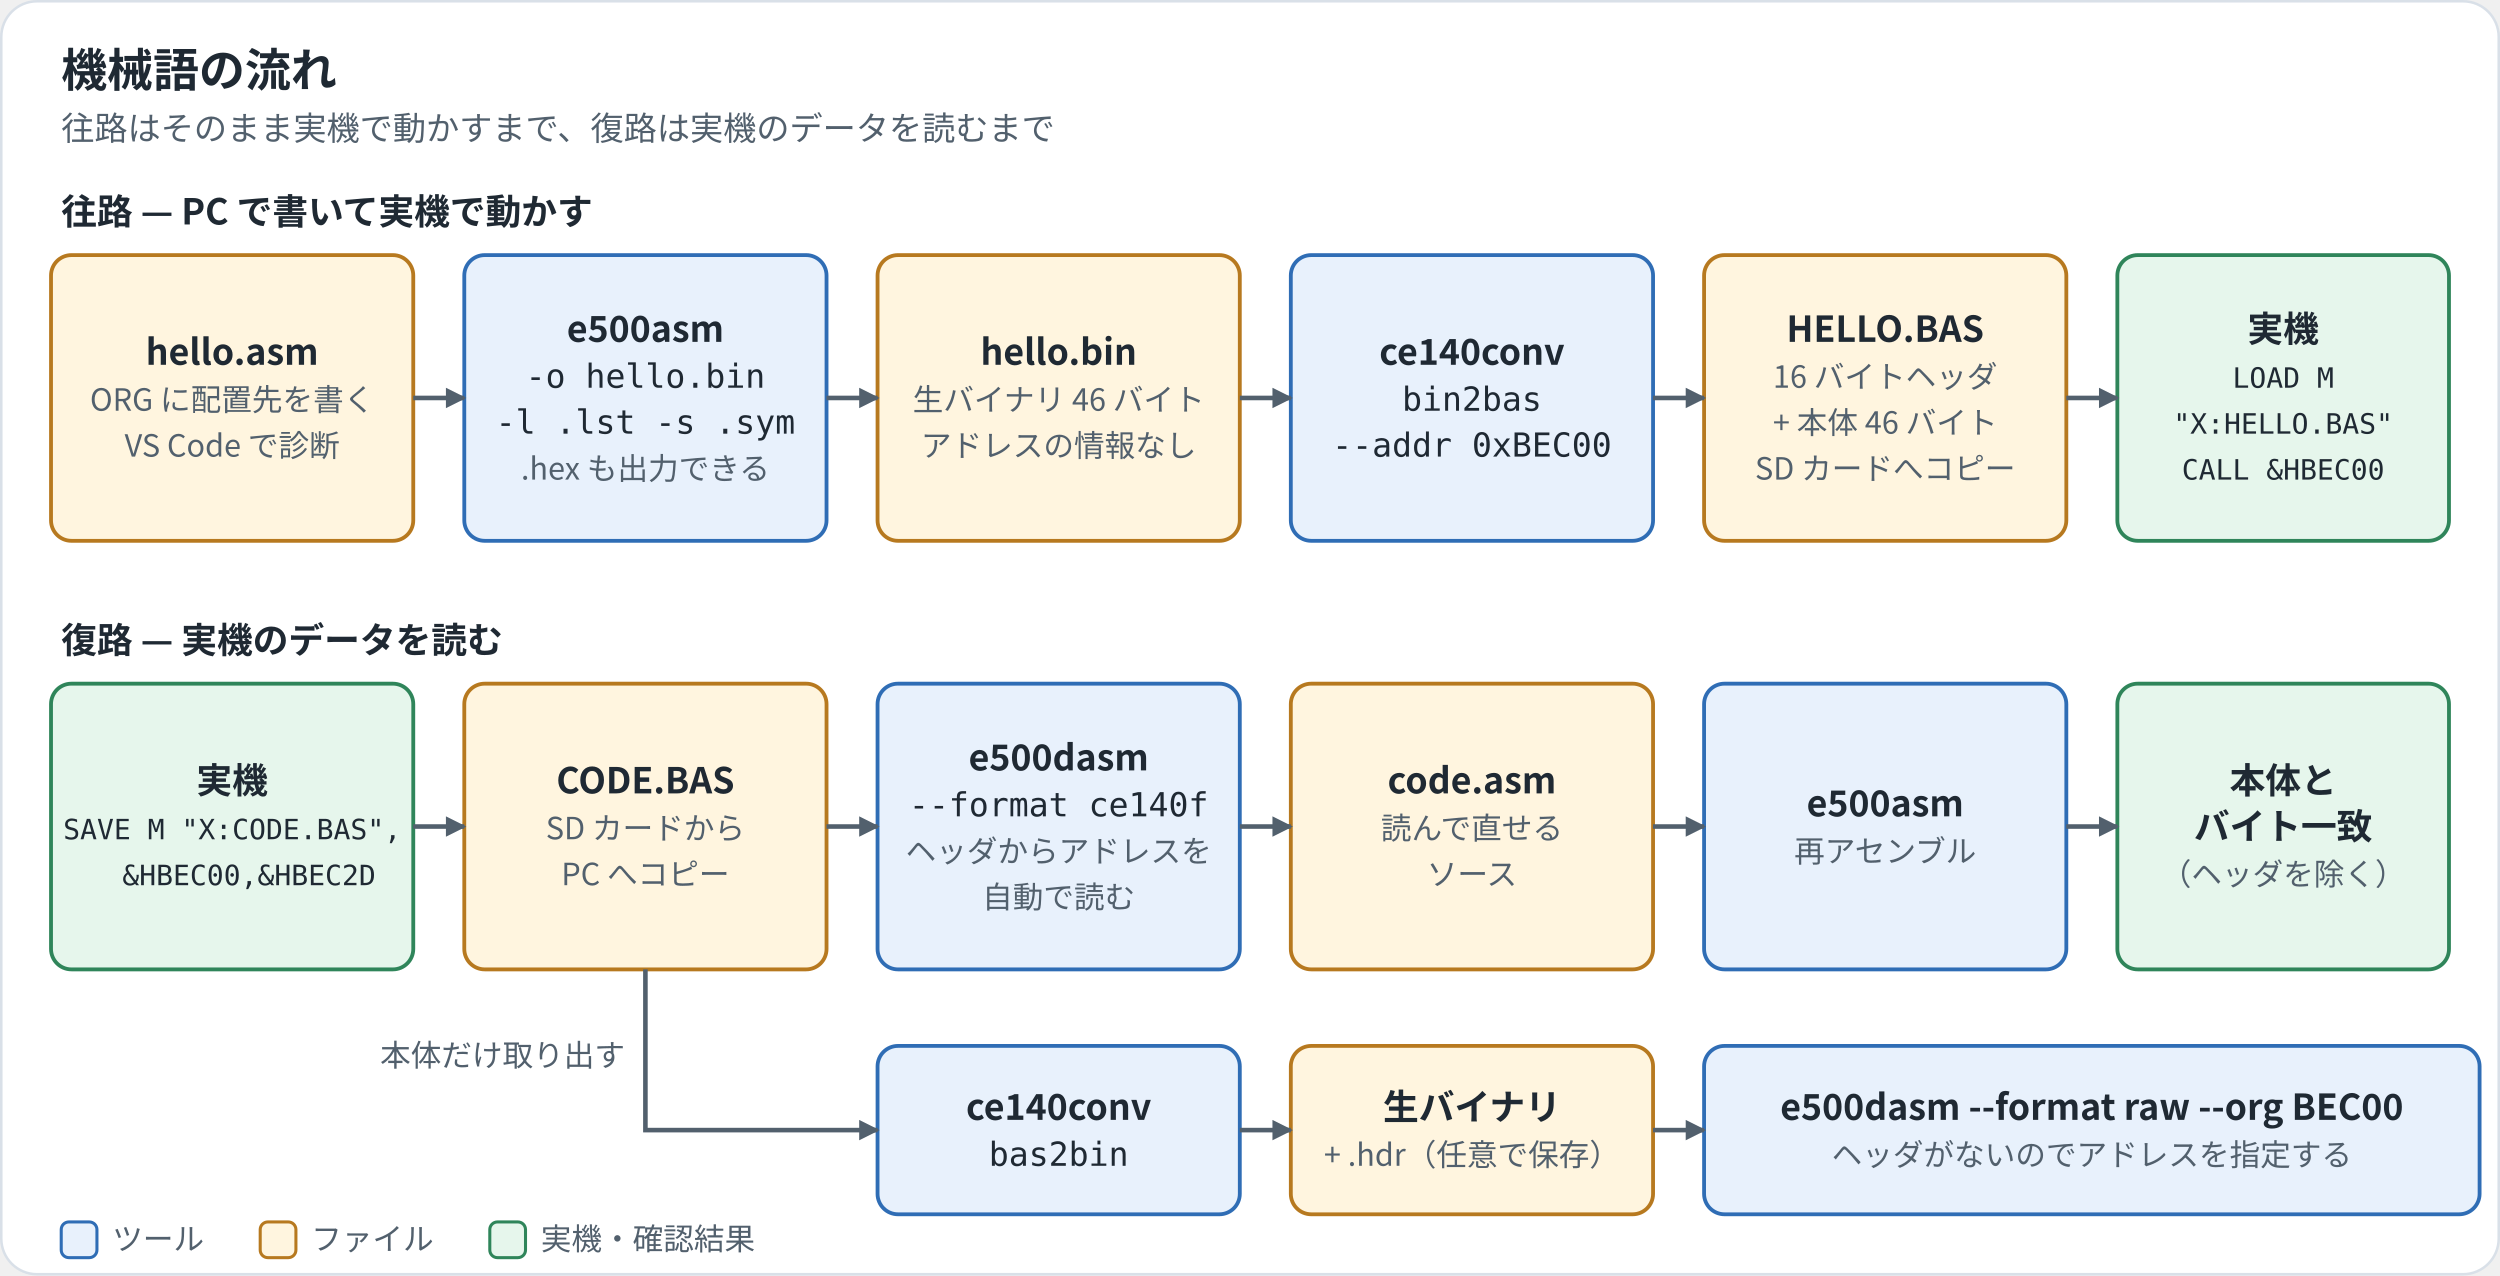
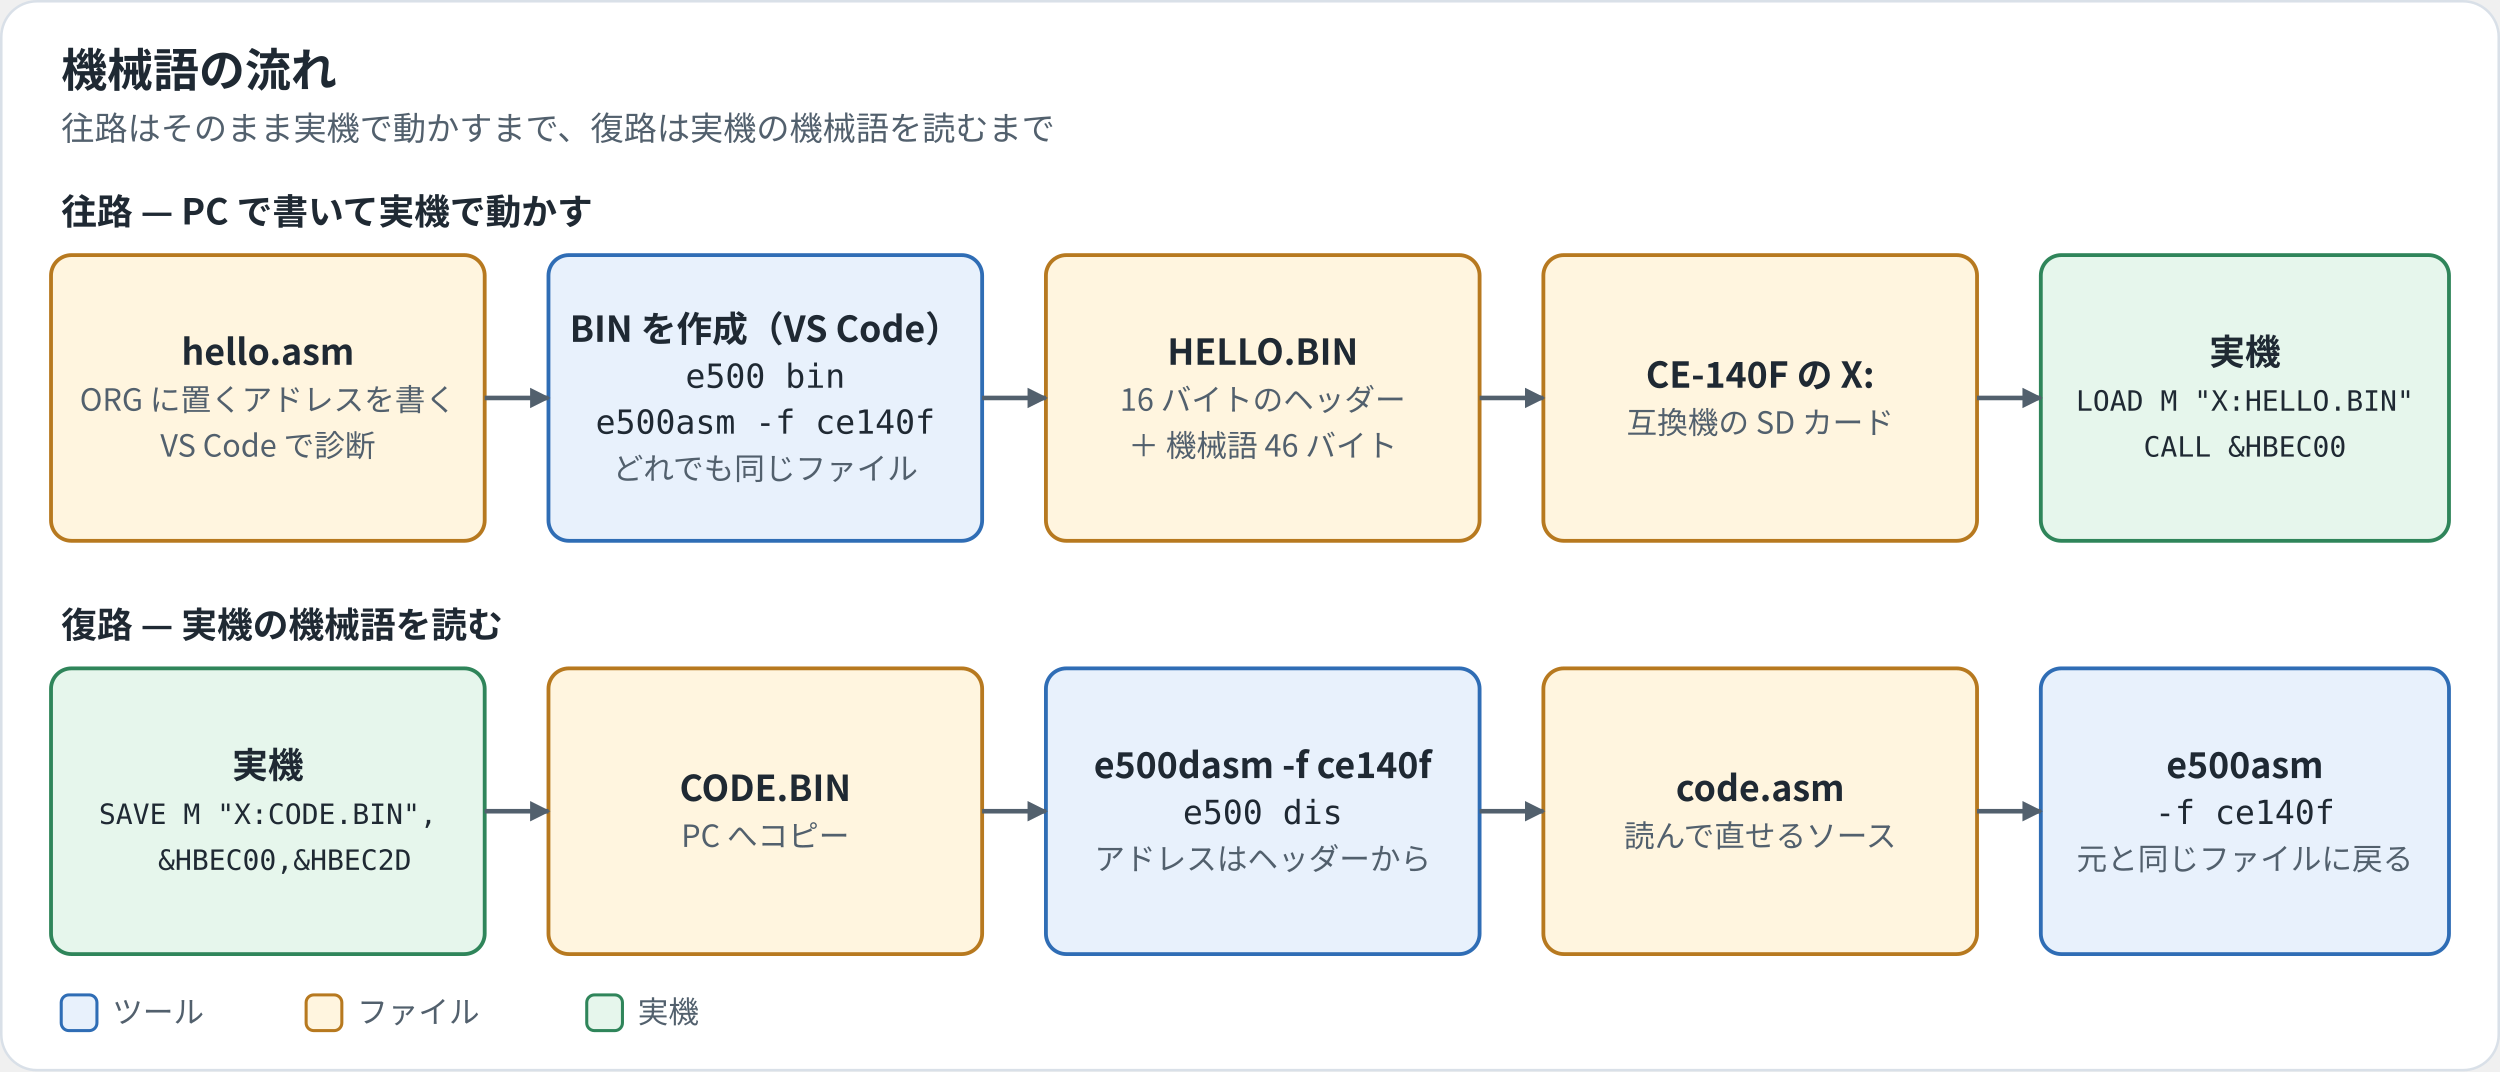
- <svg xmlns="http://www.w3.org/2000/svg" viewBox="0 0 980 500" width="980" height="500" role="img" aria-labelledby="t d">
+ <svg xmlns="http://www.w3.org/2000/svg" viewBox="0 0 980 420" width="980" height="420" role="img" aria-labelledby="t d">
  <style>
    text { font-family: "Yu Gothic UI", "Meiryo", "Hiragino Sans", "Noto Sans CJK JP", "Noto Sans JP", sans-serif; font-size: 14px; fill: #1F2933; }
    .b { font-weight: 700; }
    .h { font-weight: 700; font-size: 18px; }
    .sub { font-size: 13px; fill: #52606D; }
    .s { font-size: 12px; fill: #52606D; }
    .m { font-family: "Cascadia Mono", "Consolas", "Menlo", "DejaVu Sans Mono", monospace; font-size: 13px; }
    .ms { font-family: "Cascadia Mono", "Consolas", "Menlo", "DejaVu Sans Mono", monospace; font-size: 11px; }
    .lbl { font-size: 12px; fill: #52606D; paint-order: stroke; stroke: #FFFFFF; stroke-width: 4px; stroke-linejoin: round; }
  </style>
  <defs>
    <marker id="a52606D" viewBox="0 0 10 10" refX="9" refY="5" markerWidth="8" markerHeight="8" markerUnits="userSpaceOnUse" orient="auto-start-reverse">
      <path d="M0,0 L10,5 L0,10 z" fill="#52606D" />
    </marker>
  </defs>
-   <rect x="0.5" y="0.5" width="979" height="499" rx="14" fill="#FFFFFF" stroke="#D9E0E8" />
+   <rect x="0.5" y="0.5" width="979" height="419" rx="14" fill="#FFFFFF" stroke="#D9E0E8" />
  <text x="24" y="34" class="h">機械語の流れ</text>
-   <text x="24" y="55" class="sub">往路はそのまま実機で動かすまで、復路は実機のデータを読むまで</text>
+   <text x="24" y="55" class="sub">往路はそのまま実機で動かすまで、復路は実機の機械語を読むまで</text>
  <text x="24" y="88" class="b">往路 — PC で書いて実機で動かす</text>
-   <rect x="20" y="100" width="142" height="112" rx="8" fill="#FFF5DF" stroke="#B7791F" stroke-width="1.5" />
-   <text x="91.0" y="143.0" class="b" text-anchor="middle">hello.asm</text>
-   <text x="91.0" y="161.0" class="s" text-anchor="middle">ORG に配置先を書く</text>
-   <text x="91.0" y="179.0" class="s" text-anchor="middle">VS Code で診断</text>
-   <rect x="182" y="100" width="142" height="112" rx="8" fill="#E8F1FC" stroke="#2F6DB5" stroke-width="1.5" />
-   <text x="253.0" y="134.0" class="b" text-anchor="middle">e500asm</text>
-   <text x="253.0" y="152.0" class="m" xml:space="preserve" text-anchor="middle">-o hello.bin</text>
-   <text x="253.0" y="170.0" class="m" xml:space="preserve" text-anchor="middle">-l .lst -s .sym</text>
-   <text x="253.0" y="188.0" class="s" text-anchor="middle">.hex も出力できる</text>
-   <rect x="344" y="100" width="142" height="112" rx="8" fill="#FFF5DF" stroke="#B7791F" stroke-width="1.5" />
-   <text x="415.0" y="143.0" class="b" text-anchor="middle">hello.bin</text>
-   <text x="415.0" y="161.0" class="s" text-anchor="middle">生バイナリ 46 バイト</text>
-   <text x="415.0" y="179.0" class="s" text-anchor="middle">アドレスの情報なし</text>
-   <rect x="506" y="100" width="142" height="112" rx="8" fill="#E8F1FC" stroke="#2F6DB5" stroke-width="1.5" />
-   <text x="577.0" y="143.0" class="b" text-anchor="middle">ce140conv</text>
-   <text x="577.0" y="161.0" class="m" xml:space="preserve" text-anchor="middle">bin2bas</text>
-   <text x="577.0" y="179.0" class="m" xml:space="preserve" text-anchor="middle">--addr 0xBEC00</text>
-   <rect x="668" y="100" width="142" height="112" rx="8" fill="#FFF5DF" stroke="#B7791F" stroke-width="1.5" />
-   <text x="739.0" y="134.0" class="b" text-anchor="middle">HELLO.BAS</text>
-   <text x="739.0" y="152.0" class="s" text-anchor="middle">16 バイトヘッダ</text>
-   <text x="739.0" y="170.0" class="s" text-anchor="middle">+ 本体 46 バイト</text>
-   <text x="739.0" y="188.0" class="s" text-anchor="middle">SD カードへコピー</text>
-   <rect x="830" y="100" width="130" height="112" rx="8" fill="#E6F6EC" stroke="#2F855A" stroke-width="1.5" />
-   <text x="895.0" y="134.0" class="b" text-anchor="middle">実機</text>
-   <text x="895.0" y="152.0" class="ms" xml:space="preserve" text-anchor="middle">LOAD M</text>
-   <text x="895.0" y="170.0" class="ms" xml:space="preserve" text-anchor="middle">"X:HELLO.BAS"</text>
-   <text x="895.0" y="188.0" class="ms" xml:space="preserve" text-anchor="middle">CALL &amp;HBEC00</text>
-   <polyline points="162,156.0 182,156.0" fill="none" stroke="#52606D" stroke-width="1.8" marker-end="url(#a52606D)" />
-   <polyline points="324,156.0 344,156.0" fill="none" stroke="#52606D" stroke-width="1.8" marker-end="url(#a52606D)" />
-   <polyline points="486,156.0 506,156.0" fill="none" stroke="#52606D" stroke-width="1.8" marker-end="url(#a52606D)" />
-   <polyline points="648,156.0 668,156.0" fill="none" stroke="#52606D" stroke-width="1.8" marker-end="url(#a52606D)" />
-   <polyline points="810,156.0 830,156.0" fill="none" stroke="#52606D" stroke-width="1.8" marker-end="url(#a52606D)" />
-   <text x="24" y="256" class="b">復路 — 実機のデータを読む</text>
-   <rect x="20" y="268" width="142" height="112" rx="8" fill="#E6F6EC" stroke="#2F855A" stroke-width="1.5" />
-   <text x="91.0" y="311.0" class="b" text-anchor="middle">実機</text>
-   <text x="91.0" y="329.0" class="ms" xml:space="preserve" text-anchor="middle">SAVE M "X:CODE.BAS",</text>
-   <text x="91.0" y="347.0" class="ms" xml:space="preserve" text-anchor="middle">  &amp;HBEC00,&amp;HBEC2D</text>
-   <rect x="182" y="268" width="142" height="112" rx="8" fill="#FFF5DF" stroke="#B7791F" stroke-width="1.5" />
-   <text x="253.0" y="311.0" class="b" text-anchor="middle">CODE.BAS</text>
-   <text x="253.0" y="329.0" class="s" text-anchor="middle">SD カードから</text>
-   <text x="253.0" y="347.0" class="s" text-anchor="middle">PC へコピー</text>
-   <rect x="344" y="268" width="142" height="112" rx="8" fill="#E8F1FC" stroke="#2F6DB5" stroke-width="1.5" />
-   <text x="415.0" y="302.0" class="b" text-anchor="middle">e500dasm</text>
-   <text x="415.0" y="320.0" class="m" xml:space="preserve" text-anchor="middle">--format ce140f</text>
-   <text x="415.0" y="338.0" class="s" text-anchor="middle">ヘッダからアドレスを</text>
-   <text x="415.0" y="356.0" class="s" text-anchor="middle">自動で読む</text>
-   <rect x="506" y="268" width="142" height="112" rx="8" fill="#FFF5DF" stroke="#B7791F" stroke-width="1.5" />
-   <text x="577.0" y="311.0" class="b" text-anchor="middle">code.asm</text>
-   <text x="577.0" y="329.0" class="s" text-anchor="middle">読んで直せる</text>
-   <text x="577.0" y="347.0" class="s" text-anchor="middle">ソース</text>
-   <rect x="668" y="268" width="142" height="112" rx="8" fill="#E8F1FC" stroke="#2F6DB5" stroke-width="1.5" />
-   <text x="739.0" y="320.0" class="b" text-anchor="middle">e500asm</text>
-   <text x="739.0" y="338.0" class="s" text-anchor="middle">再アセンブル</text>
-   <rect x="830" y="268" width="130" height="112" rx="8" fill="#E6F6EC" stroke="#2F855A" stroke-width="1.5" />
-   <text x="895.0" y="311.0" class="b" text-anchor="middle">本体と</text>
-   <text x="895.0" y="329.0" class="b" text-anchor="middle">バイト一致</text>
-   <text x="895.0" y="347.0" class="s" text-anchor="middle">（ヘッダを除く）</text>
-   <polyline points="162,324.0 182,324.0" fill="none" stroke="#52606D" stroke-width="1.8" marker-end="url(#a52606D)" />
-   <polyline points="324,324.0 344,324.0" fill="none" stroke="#52606D" stroke-width="1.8" marker-end="url(#a52606D)" />
-   <polyline points="486,324.0 506,324.0" fill="none" stroke="#52606D" stroke-width="1.8" marker-end="url(#a52606D)" />
-   <polyline points="648,324.0 668,324.0" fill="none" stroke="#52606D" stroke-width="1.8" marker-end="url(#a52606D)" />
-   <polyline points="810,324.0 830,324.0" fill="none" stroke="#52606D" stroke-width="1.8" marker-end="url(#a52606D)" />
-   <rect x="344" y="410" width="142" height="66" rx="8" fill="#E8F1FC" stroke="#2F6DB5" stroke-width="1.5" />
-   <text x="415.0" y="439.0" class="b" text-anchor="middle">ce140conv</text>
-   <text x="415.0" y="457.0" class="m" xml:space="preserve" text-anchor="middle">bas2bin</text>
-   <rect x="506" y="410" width="142" height="66" rx="8" fill="#FFF5DF" stroke="#B7791F" stroke-width="1.5" />
-   <text x="577.0" y="439.0" class="b" text-anchor="middle">生バイナリ</text>
-   <text x="577.0" y="457.0" class="s" text-anchor="middle">+ .hdr（任意で保存）</text>
-   <rect x="668" y="410" width="304" height="66" rx="8" fill="#E8F1FC" stroke="#2F6DB5" stroke-width="1.5" />
-   <text x="820.0" y="439.0" class="b" text-anchor="middle">e500dasm --format raw --org BEC00</text>
-   <text x="820.0" y="457.0" class="s" text-anchor="middle">ヘッダがないのでアドレスを指定する</text>
-   <polyline points="253.0,380 253.0,443 344,443" fill="none" stroke="#52606D" stroke-width="1.8" marker-end="url(#a52606D)" />
-   <text x="245.0" y="418" class="lbl" text-anchor="end">本体だけ取り出す</text>
-   <polyline points="486,443 506,443" fill="none" stroke="#52606D" stroke-width="1.8" marker-end="url(#a52606D)" />
-   <polyline points="648,443 668,443" fill="none" stroke="#52606D" stroke-width="1.8" marker-end="url(#a52606D)" />
-   <rect x="24" y="479" width="14" height="14" rx="3" fill="#E8F1FC" stroke="#2F6DB5" stroke-width="1.2" />
-   <text x="44" y="490" class="s">ツール</text>
-   <rect x="102.0" y="479" width="14" height="14" rx="3" fill="#FFF5DF" stroke="#B7791F" stroke-width="1.2" />
-   <text x="122.0" y="490" class="s">ファイル</text>
-   <rect x="192.0" y="479" width="14" height="14" rx="3" fill="#E6F6EC" stroke="#2F855A" stroke-width="1.2" />
-   <text x="212.0" y="490" class="s">実機・確認結果</text>
+   <rect x="20" y="100" width="170" height="112" rx="8" fill="#FFF5DF" stroke="#B7791F" stroke-width="1.5" />
+   <text x="105.0" y="143.0" class="b" xml:space="preserve" text-anchor="middle">hello.asm</text>
+   <text x="105.0" y="161.0" class="s" xml:space="preserve" text-anchor="middle">ORG に置くアドレスを書く</text>
+   <text x="105.0" y="179.0" class="s" xml:space="preserve" text-anchor="middle">VS Code で診断</text>
+   <rect x="215" y="100" width="170" height="112" rx="8" fill="#E8F1FC" stroke="#2F6DB5" stroke-width="1.5" />
+   <text x="300.0" y="134.0" class="b" xml:space="preserve" text-anchor="middle">BIN を作成（VS Code）</text>
+   <text x="300.0" y="152.0" class="m" xml:space="preserve" text-anchor="middle">e500 bin</text>
+   <text x="300.0" y="170.0" class="m" xml:space="preserve" text-anchor="middle">e500asm -f ce140f</text>
+   <text x="300.0" y="188.0" class="s" xml:space="preserve" text-anchor="middle">どれでも同じファイル</text>
+   <polyline points="190,156.0 215,156.0" fill="none" stroke="#52606D" stroke-width="1.8" marker-end="url(#a52606D)" />
+   <rect x="410" y="100" width="170" height="112" rx="8" fill="#FFF5DF" stroke="#B7791F" stroke-width="1.5" />
+   <text x="495.0" y="143.0" class="b" xml:space="preserve" text-anchor="middle">HELLO.BIN</text>
+   <text x="495.0" y="161.0" class="s" xml:space="preserve" text-anchor="middle">16 バイトのヘッダー</text>
+   <text x="495.0" y="179.0" class="s" xml:space="preserve" text-anchor="middle">＋ 機械語 46 バイト</text>
+   <polyline points="385,156.0 410,156.0" fill="none" stroke="#52606D" stroke-width="1.8" marker-end="url(#a52606D)" />
+   <rect x="605" y="100" width="170" height="112" rx="8" fill="#FFF5DF" stroke="#B7791F" stroke-width="1.5" />
+   <text x="690.0" y="152.0" class="b" xml:space="preserve" text-anchor="middle">CE-140F の X:</text>
+   <text x="690.0" y="170.0" class="s" xml:space="preserve" text-anchor="middle">互換機の SD カード</text>
+   <polyline points="580,156.0 605,156.0" fill="none" stroke="#52606D" stroke-width="1.8" marker-end="url(#a52606D)" />
+   <rect x="800" y="100" width="160" height="112" rx="8" fill="#E6F6EC" stroke="#2F855A" stroke-width="1.5" />
+   <text x="880.0" y="143.0" class="b" xml:space="preserve" text-anchor="middle">実機</text>
+   <text x="880.0" y="161.0" class="ms" xml:space="preserve" text-anchor="middle">LOAD M "X:HELLO.BIN"</text>
+   <text x="880.0" y="179.0" class="ms" xml:space="preserve" text-anchor="middle">CALL &amp;HBEC00</text>
+   <polyline points="775,156.0 800,156.0" fill="none" stroke="#52606D" stroke-width="1.8" marker-end="url(#a52606D)" />
+   <text x="24" y="250" class="b">復路 — 実機の機械語を読む</text>
+   <rect x="20" y="262" width="170" height="112" rx="8" fill="#E6F6EC" stroke="#2F855A" stroke-width="1.5" />
+   <text x="105.0" y="305.0" class="b" xml:space="preserve" text-anchor="middle">実機</text>
+   <text x="105.0" y="323.0" class="ms" xml:space="preserve" text-anchor="middle">SAVE M "X:CODE.BIN",</text>
+   <text x="105.0" y="341.0" class="ms" xml:space="preserve" text-anchor="middle">  &amp;HBEC00,&amp;HBEC2D</text>
+   <rect x="215" y="262" width="170" height="112" rx="8" fill="#FFF5DF" stroke="#B7791F" stroke-width="1.5" />
+   <text x="300.0" y="314.0" class="b" xml:space="preserve" text-anchor="middle">CODE.BIN</text>
+   <text x="300.0" y="332.0" class="s" xml:space="preserve" text-anchor="middle">PC へコピー</text>
+   <polyline points="190,318.0 215,318.0" fill="none" stroke="#52606D" stroke-width="1.8" marker-end="url(#a52606D)" />
+   <rect x="410" y="262" width="170" height="112" rx="8" fill="#E8F1FC" stroke="#2F6DB5" stroke-width="1.5" />
+   <text x="495.0" y="305.0" class="b" xml:space="preserve" text-anchor="middle">e500dasm -f ce140f</text>
+   <text x="495.0" y="323.0" class="m" xml:space="preserve" text-anchor="middle">e500 dis</text>
+   <text x="495.0" y="341.0" class="s" xml:space="preserve" text-anchor="middle">アドレスはヘッダーから</text>
+   <polyline points="385,318.0 410,318.0" fill="none" stroke="#52606D" stroke-width="1.8" marker-end="url(#a52606D)" />
+   <rect x="605" y="262" width="170" height="112" rx="8" fill="#FFF5DF" stroke="#B7791F" stroke-width="1.5" />
+   <text x="690.0" y="314.0" class="b" xml:space="preserve" text-anchor="middle">code.asm</text>
+   <text x="690.0" y="332.0" class="s" xml:space="preserve" text-anchor="middle">読んで直せるソース</text>
+   <polyline points="580,318.0 605,318.0" fill="none" stroke="#52606D" stroke-width="1.8" marker-end="url(#a52606D)" />
+   <rect x="800" y="262" width="160" height="112" rx="8" fill="#E8F1FC" stroke="#2F6DB5" stroke-width="1.5" />
+   <text x="880.0" y="305.0" class="b" xml:space="preserve" text-anchor="middle">e500asm</text>
+   <text x="880.0" y="323.0" class="m" xml:space="preserve" text-anchor="middle">-f ce140f</text>
+   <text x="880.0" y="341.0" class="s" xml:space="preserve" text-anchor="middle">元と同じファイルに戻る</text>
+   <polyline points="775,318.0 800,318.0" fill="none" stroke="#52606D" stroke-width="1.8" marker-end="url(#a52606D)" />
+   <rect x="24" y="390" width="14" height="14" rx="3" fill="#E8F1FC" stroke="#2F6DB5" stroke-width="1.2" />
+   <text x="44" y="401" class="s">ツール</text>
+   <rect x="120" y="390" width="14" height="14" rx="3" fill="#FFF5DF" stroke="#B7791F" stroke-width="1.2" />
+   <text x="140" y="401" class="s">ファイル</text>
+   <rect x="230" y="390" width="14" height="14" rx="3" fill="#E6F6EC" stroke="#2F855A" stroke-width="1.2" />
+   <text x="250" y="401" class="s">実機</text>
</svg>
